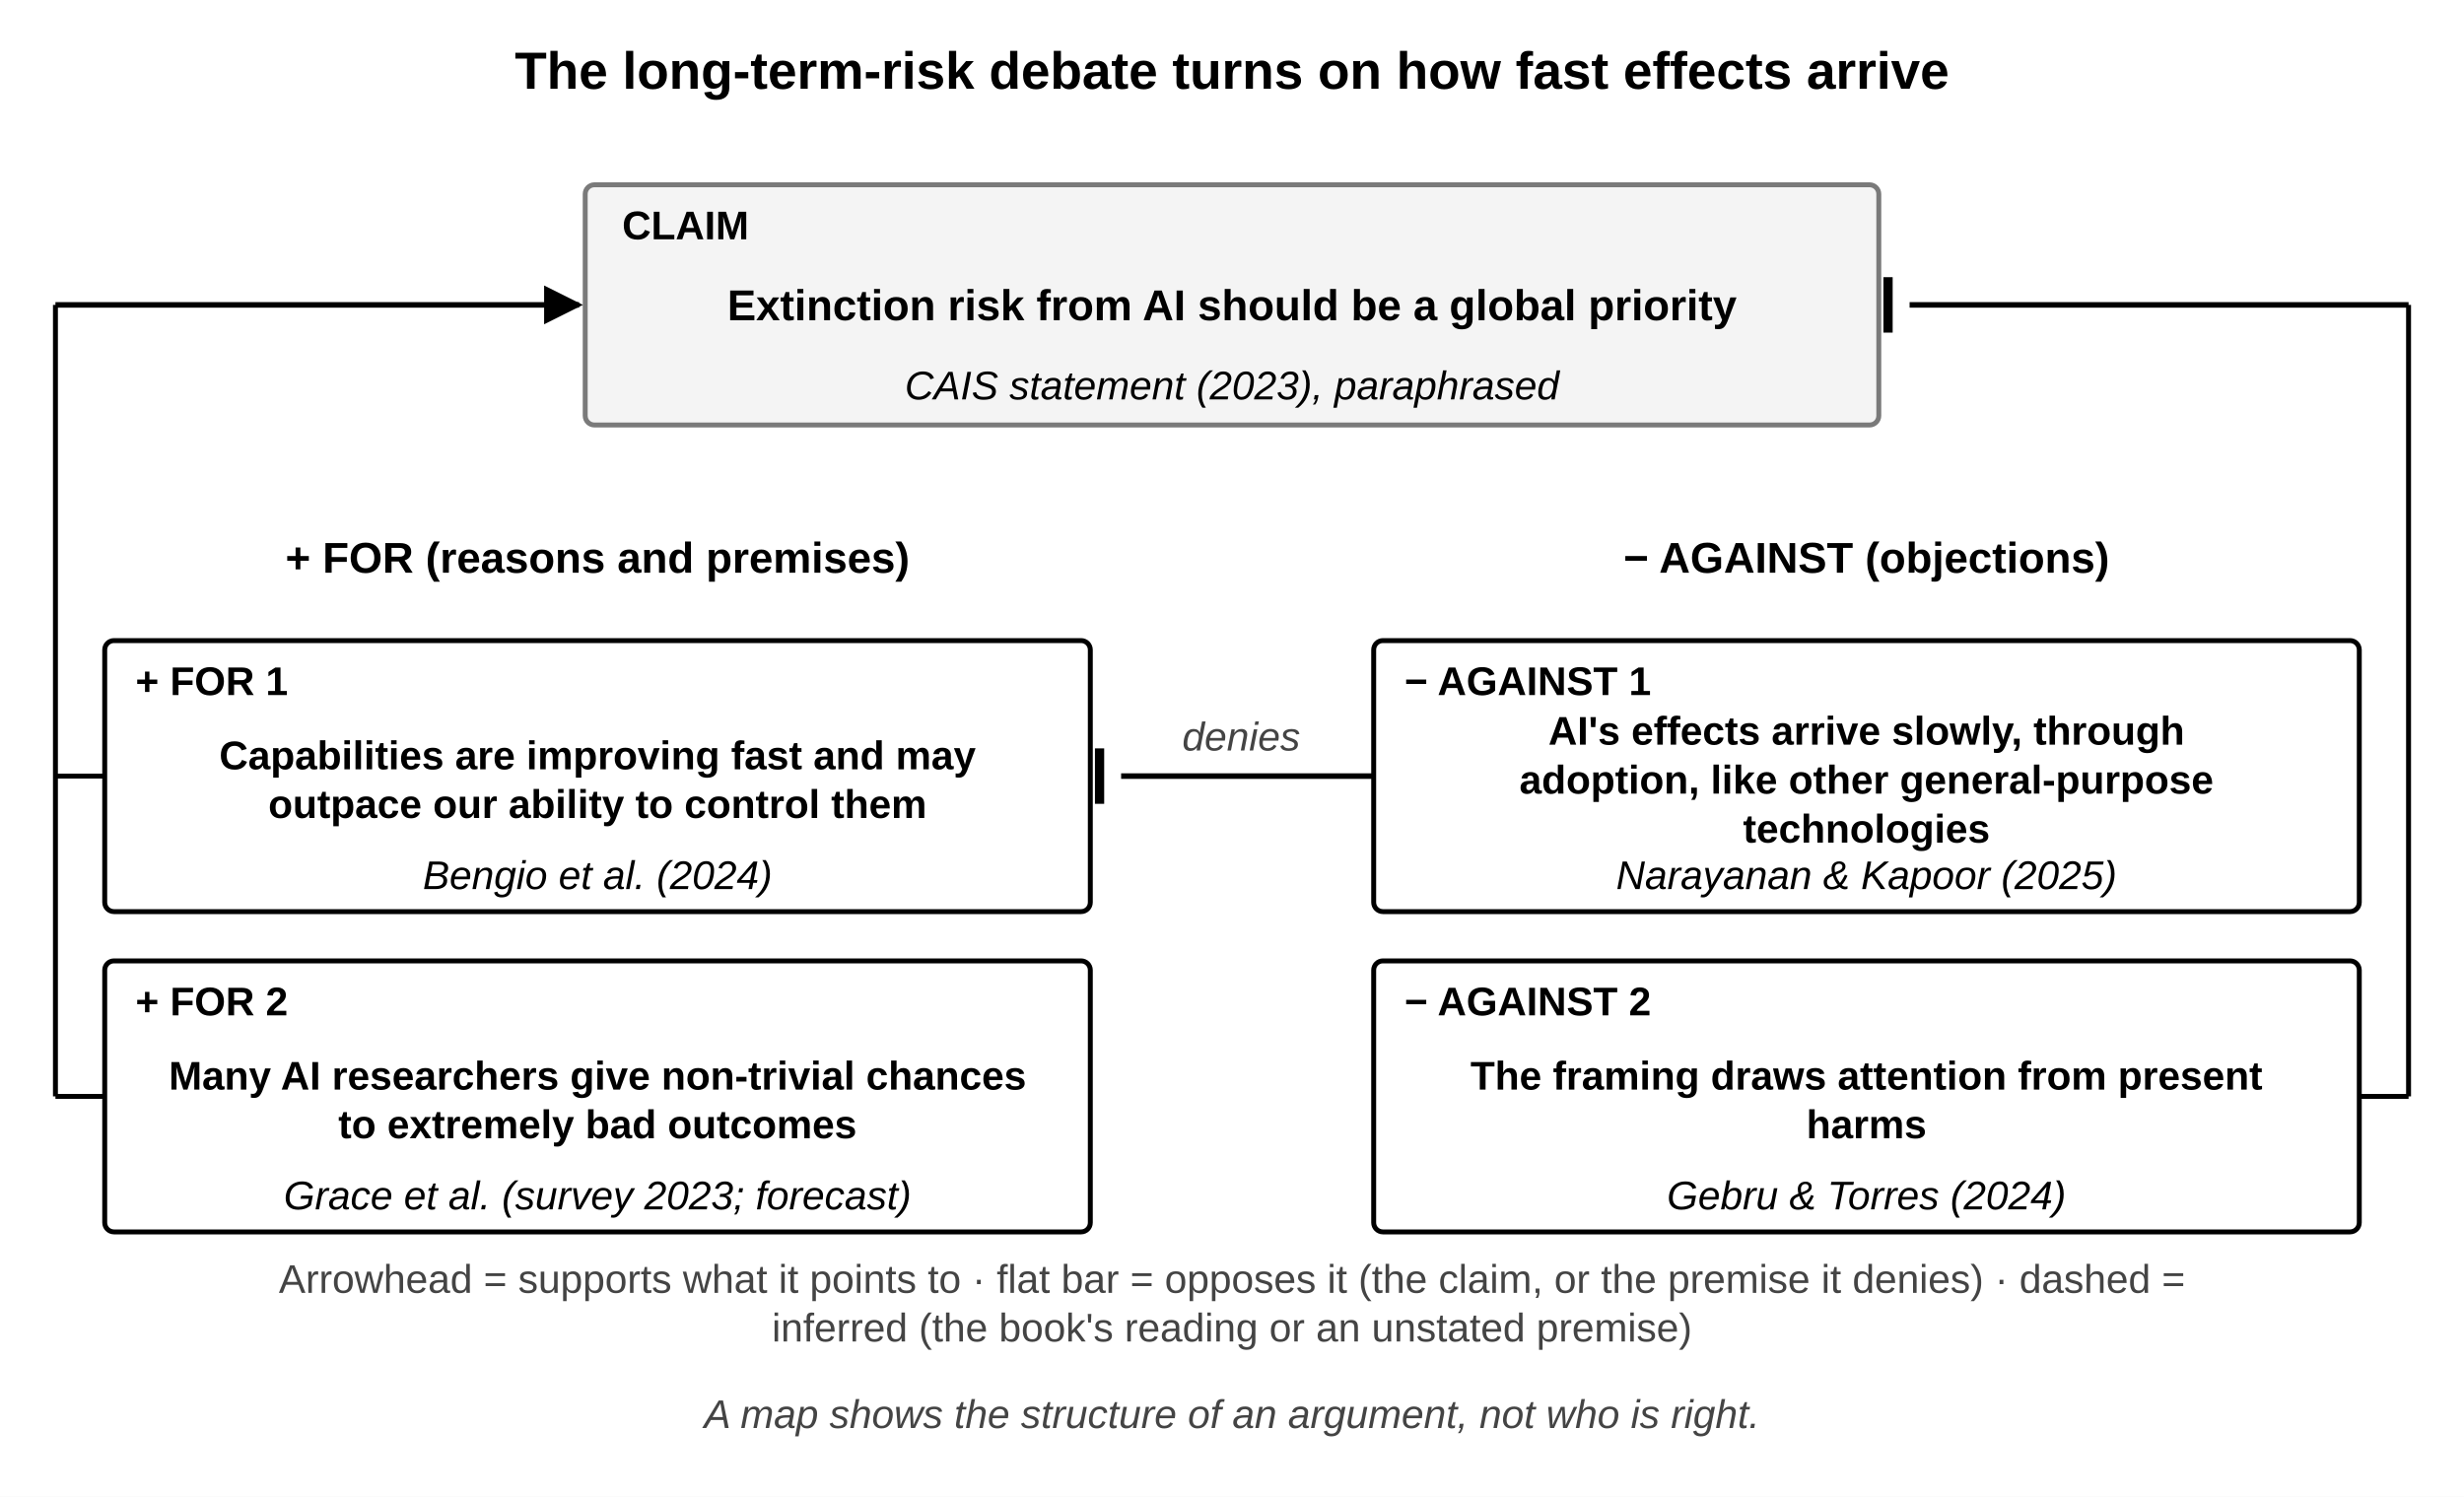
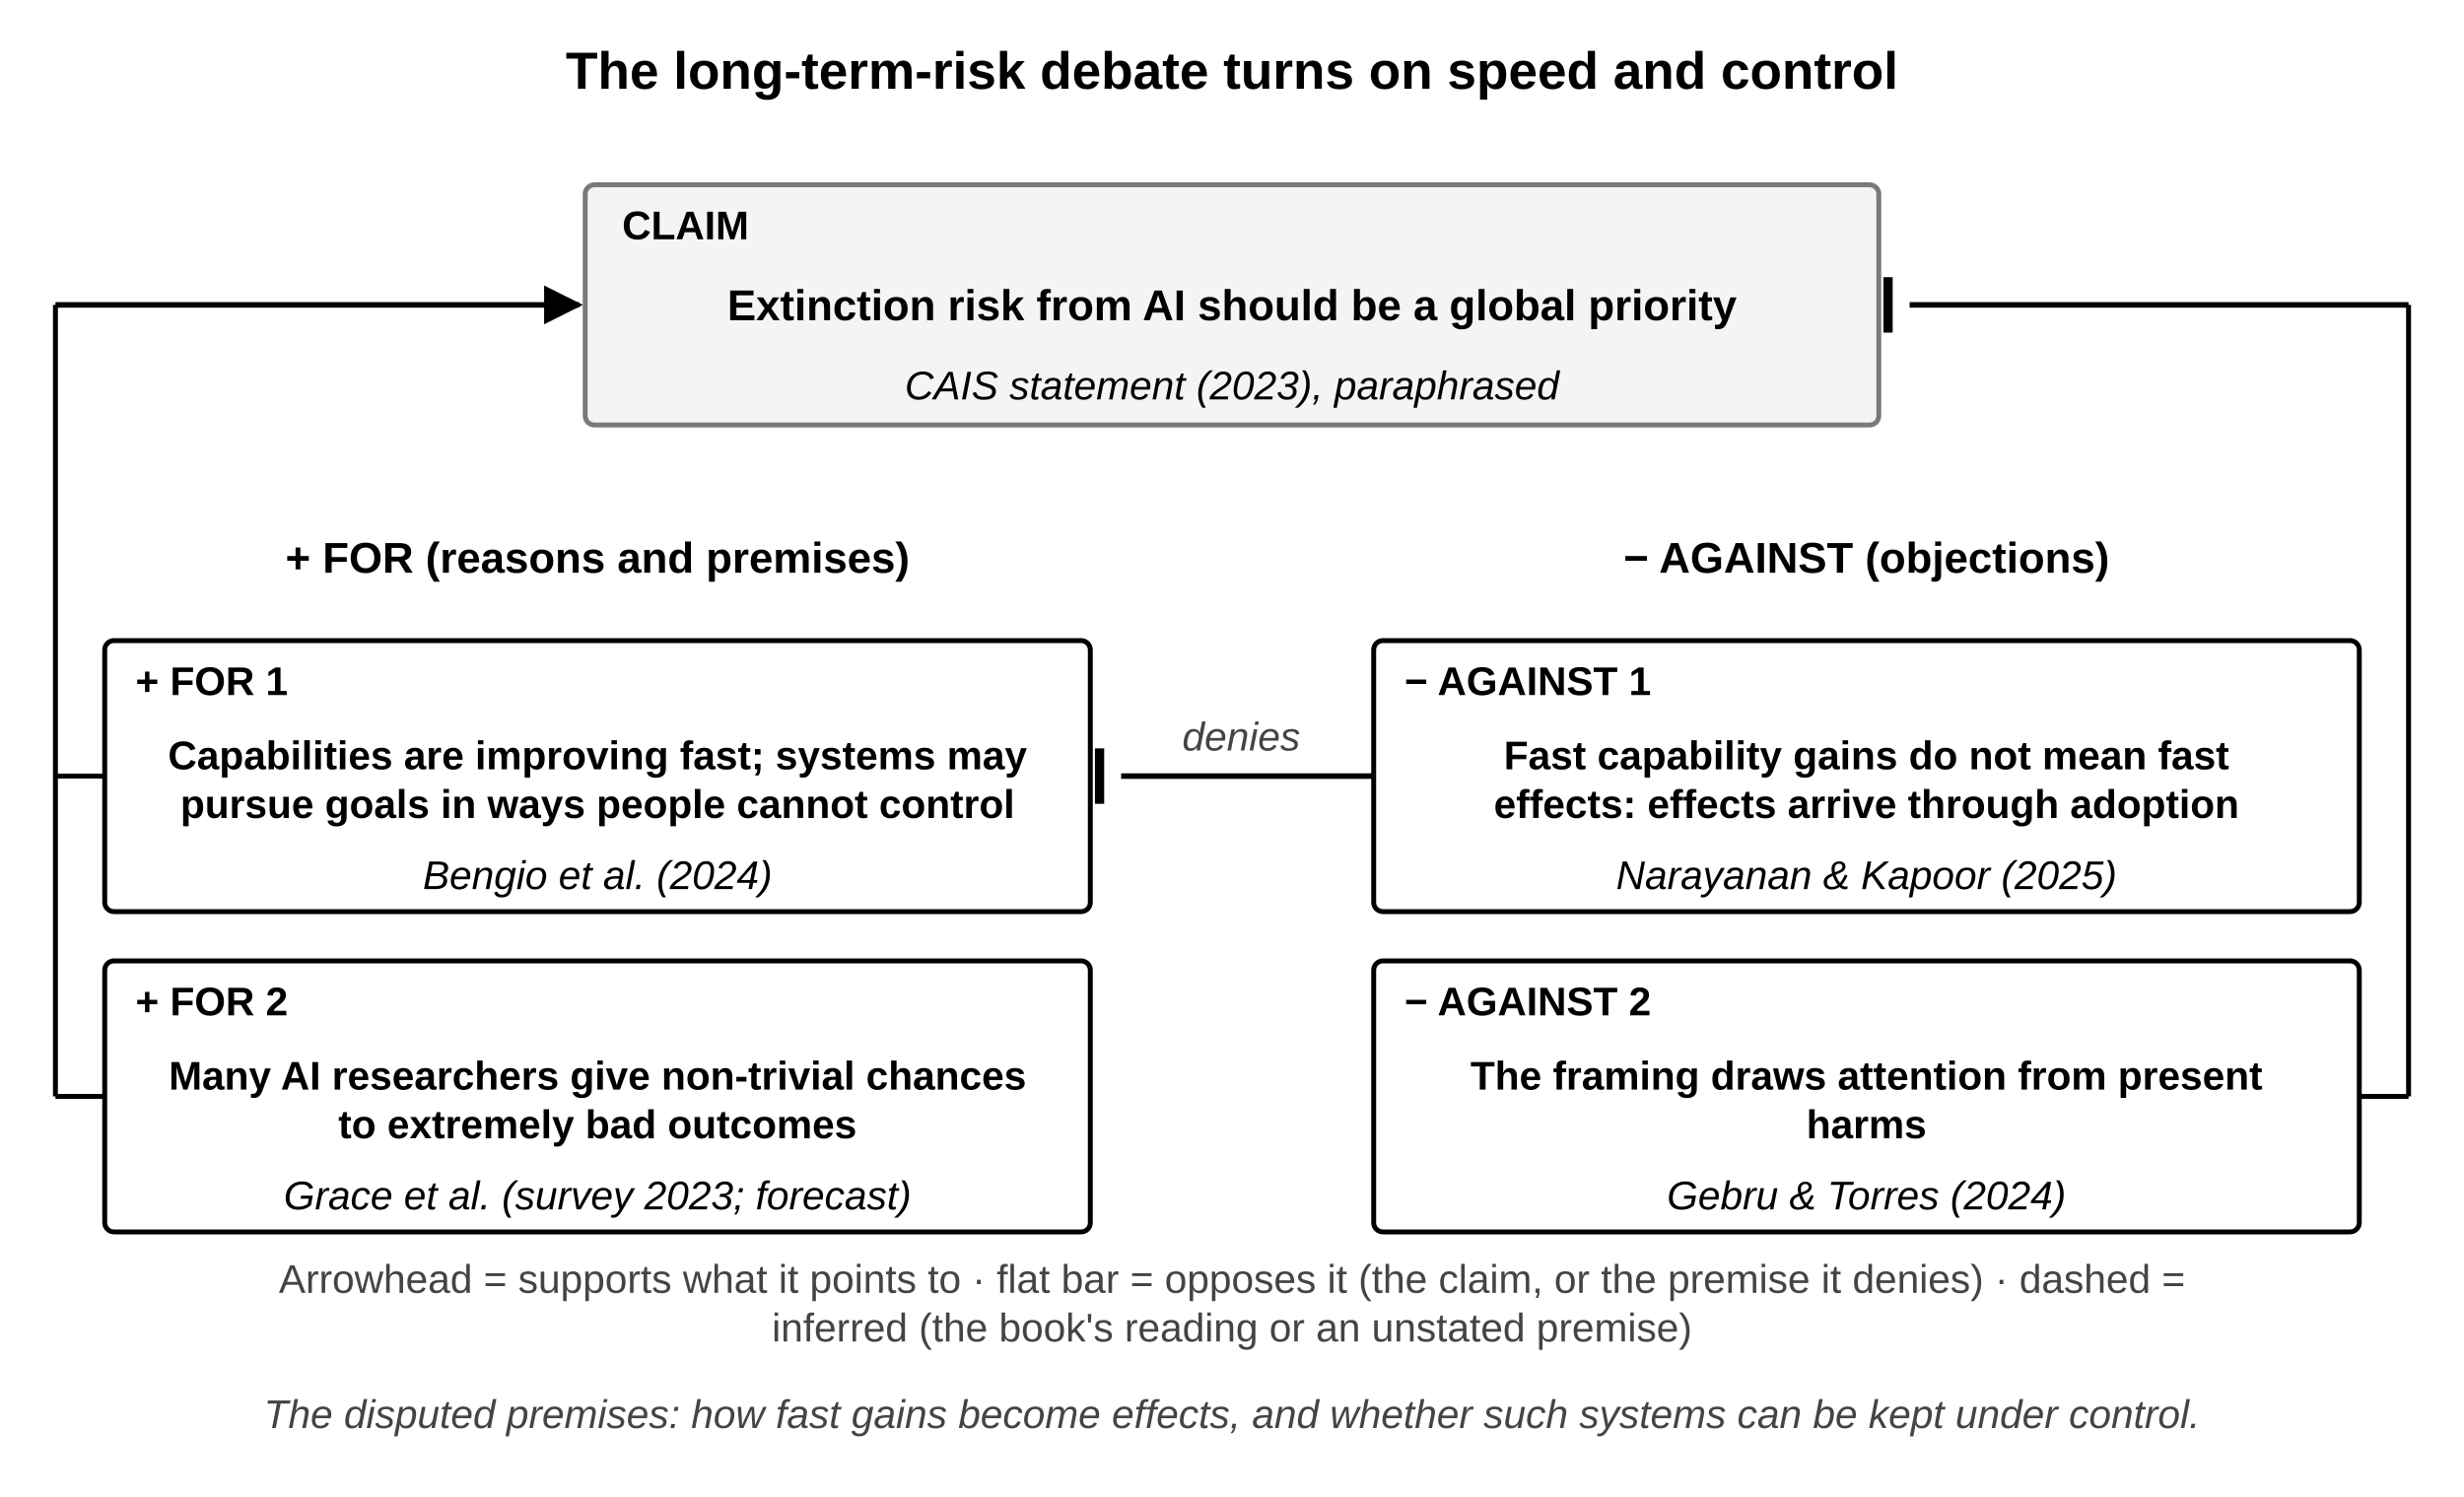
<svg xmlns="http://www.w3.org/2000/svg" viewBox="0 0 800 486" width="800" height="486" role="img" font-family="'Source Sans 3', 'Source Sans Pro', 'Helvetica Neue', Arial, sans-serif">
  <defs>
    <marker id="arrow-gray" viewBox="0 0 10 10" refX="9" refY="5" markerWidth="7" markerHeight="7" orient="auto-start-reverse">
      <path d="M0,0 L10,5 L0,10 z" fill="#000000" />
    </marker>
    <pattern id="hatch" patternUnits="userSpaceOnUse" width="8" height="8" patternTransform="rotate(45)">
      <rect width="8" height="8" fill="#FFFFFF" />
      <line x1="0" y1="0" x2="0" y2="8" stroke="#9A9A9A" stroke-width="1.3" />
    </pattern>
    <pattern id="dots" patternUnits="userSpaceOnUse" width="7" height="7">
      <rect width="7" height="7" fill="#FFFFFF" />
      <circle cx="3.5" cy="3.5" r="1.2" fill="#000" />
    </pattern>
  </defs>
  <rect width="800" height="486" fill="#FFFFFF" />
-   <text x="400.0" y="24.0" font-size="17" font-weight="700" text-anchor="middle" dominant-baseline="middle" fill="#000000" style="">The long-term-risk debate turns on how fast effects arrive</text>
+   <text x="400.0" y="24.0" font-size="17" font-weight="700" text-anchor="middle" dominant-baseline="middle" fill="#000000" style="">The long-term-risk debate turns on speed and control</text>
  <rect x="190" y="60" width="420" height="78" rx="3" fill="#F4F4F4" stroke="#7A7A7A" stroke-width="1.6" />
  <text x="400.0" y="99.0" font-size="14" font-weight="600" text-anchor="middle" dominant-baseline="middle" fill="#000000" style="" />
  <text x="202.0" y="74.0" font-size="13" font-weight="700" text-anchor="start" dominant-baseline="middle" fill="#000000" style="">CLAIM</text>
  <text x="400.0" y="100.0" font-size="14" font-weight="600" text-anchor="middle" dominant-baseline="middle" fill="#000000" style="">Extinction risk from AI should be a global priority</text>
  <text x="400.0" y="126.0" font-size="13" font-weight="normal" text-anchor="middle" dominant-baseline="middle" fill="#000000" style="font-style:italic;">CAIS statement (2023), paraphrased</text>
  <text x="194.0" y="182.0" font-size="14" font-weight="700" text-anchor="middle" dominant-baseline="middle" fill="#000000" style="">+ FOR (reasons and premises)</text>
  <text x="606.0" y="182.0" font-size="14" font-weight="700" text-anchor="middle" dominant-baseline="middle" fill="#000000" style="">− AGAINST (objections)</text>
  <line x1="18" y1="99.0" x2="18" y2="356.0" stroke="#000000" stroke-width="1.6" />
  <path d="M18.0,99.0 L188.0,99.0" fill="none" stroke="#000000" stroke-width="1.8" marker-end="url(#arrow-gray)" />
  <rect x="34" y="208" width="320" height="88" rx="3" fill="#FFFFFF" stroke="#000000" stroke-width="1.6" />
  <text x="194.0" y="252.0" font-size="14" font-weight="600" text-anchor="middle" dominant-baseline="middle" fill="#000000" style="" />
  <text x="44.0" y="222.0" font-size="13" font-weight="700" text-anchor="start" dominant-baseline="middle" fill="#000000" style="">+ FOR 1</text>
-   <text x="194.0" y="246.1" font-size="13" font-weight="600" text-anchor="middle" dominant-baseline="middle" fill="#000000" style="">Capabilities are improving fast and may</text>
-   <text x="194.0" y="261.9" font-size="13" font-weight="600" text-anchor="middle" dominant-baseline="middle" fill="#000000" style="">outpace our ability to control them</text>
+   <text x="194.0" y="246.1" font-size="13" font-weight="600" text-anchor="middle" dominant-baseline="middle" fill="#000000" style="">Capabilities are improving fast; systems may</text>
+   <text x="194.0" y="261.9" font-size="13" font-weight="600" text-anchor="middle" dominant-baseline="middle" fill="#000000" style="">pursue goals in ways people cannot control</text>
  <text x="194.0" y="285.0" font-size="13" font-weight="normal" text-anchor="middle" dominant-baseline="middle" fill="#000000" style="font-style:italic;">Bengio et al. (2024)</text>
  <line x1="18" y1="252.0" x2="34" y2="252.0" stroke="#000000" stroke-width="1.6" />
  <rect x="34" y="312" width="320" height="88" rx="3" fill="#FFFFFF" stroke="#000000" stroke-width="1.6" />
  <text x="194.0" y="356.0" font-size="14" font-weight="600" text-anchor="middle" dominant-baseline="middle" fill="#000000" style="" />
  <text x="44.0" y="326.0" font-size="13" font-weight="700" text-anchor="start" dominant-baseline="middle" fill="#000000" style="">+ FOR 2</text>
  <text x="194.0" y="350.1" font-size="13" font-weight="600" text-anchor="middle" dominant-baseline="middle" fill="#000000" style="">Many AI researchers give non-trivial chances</text>
  <text x="194.0" y="365.9" font-size="13" font-weight="600" text-anchor="middle" dominant-baseline="middle" fill="#000000" style="">to extremely bad outcomes</text>
  <text x="194.0" y="389.0" font-size="13" font-weight="normal" text-anchor="middle" dominant-baseline="middle" fill="#000000" style="font-style:italic;">Grace et al. (survey 2023; forecast)</text>
  <line x1="18" y1="356.0" x2="34" y2="356.0" stroke="#000000" stroke-width="1.6" />
  <line x1="782" y1="99.0" x2="782" y2="356.0" stroke="#000000" stroke-width="1.6" />
  <line x1="782" y1="99.0" x2="620" y2="99.0" stroke="#000000" stroke-width="1.8" />
  <line x1="613" y1="90.0" x2="613" y2="108.0" stroke="#000000" stroke-width="3" />
  <rect x="446" y="208" width="320" height="88" rx="3" fill="#FFFFFF" stroke="#000000" stroke-width="1.6" />
  <text x="606.0" y="252.0" font-size="14" font-weight="600" text-anchor="middle" dominant-baseline="middle" fill="#000000" style="" />
  <text x="456.0" y="222.0" font-size="13" font-weight="700" text-anchor="start" dominant-baseline="middle" fill="#000000" style="">− AGAINST 1</text>
-   <text x="606.0" y="238.1" font-size="13" font-weight="600" text-anchor="middle" dominant-baseline="middle" fill="#000000" style="">AI's effects arrive slowly, through</text>
-   <text x="606.0" y="254.0" font-size="13" font-weight="600" text-anchor="middle" dominant-baseline="middle" fill="#000000" style="">adoption, like other general-purpose</text>
-   <text x="606.0" y="269.9" font-size="13" font-weight="600" text-anchor="middle" dominant-baseline="middle" fill="#000000" style="">technologies</text>
+   <text x="606.0" y="246.1" font-size="13" font-weight="600" text-anchor="middle" dominant-baseline="middle" fill="#000000" style="">Fast capability gains do not mean fast</text>
+   <text x="606.0" y="261.9" font-size="13" font-weight="600" text-anchor="middle" dominant-baseline="middle" fill="#000000" style="">effects: effects arrive through adoption</text>
  <text x="606.0" y="285.0" font-size="13" font-weight="normal" text-anchor="middle" dominant-baseline="middle" fill="#000000" style="font-style:italic;">Narayanan &amp; Kapoor (2025)</text>
  <line x1="446" y1="252.0" x2="364" y2="252.0" stroke="#000000" stroke-width="1.8" />
  <line x1="357" y1="243.0" x2="357" y2="261.0" stroke="#000000" stroke-width="3" />
  <text x="403.0" y="240.0" font-size="13" font-weight="normal" text-anchor="middle" dominant-baseline="middle" fill="#444444" style="font-style:italic;">denies</text>
  <rect x="446" y="312" width="320" height="88" rx="3" fill="#FFFFFF" stroke="#000000" stroke-width="1.6" />
  <text x="606.0" y="356.0" font-size="14" font-weight="600" text-anchor="middle" dominant-baseline="middle" fill="#000000" style="" />
  <text x="456.0" y="326.0" font-size="13" font-weight="700" text-anchor="start" dominant-baseline="middle" fill="#000000" style="">− AGAINST 2</text>
  <text x="606.0" y="350.1" font-size="13" font-weight="600" text-anchor="middle" dominant-baseline="middle" fill="#000000" style="">The framing draws attention from present</text>
  <text x="606.0" y="365.9" font-size="13" font-weight="600" text-anchor="middle" dominant-baseline="middle" fill="#000000" style="">harms</text>
  <text x="606.0" y="389.0" font-size="13" font-weight="normal" text-anchor="middle" dominant-baseline="middle" fill="#000000" style="font-style:italic;">Gebru &amp; Torres (2024)</text>
  <line x1="766" y1="356.0" x2="782" y2="356.0" stroke="#000000" stroke-width="1.6" />
  <text x="400.0" y="416.1" font-size="13" font-weight="normal" text-anchor="middle" dominant-baseline="middle" fill="#444444" style="">Arrowhead = supports what it points to · flat bar = opposes it (the claim, or the premise it denies) · dashed =</text>
  <text x="400.0" y="431.9" font-size="13" font-weight="normal" text-anchor="middle" dominant-baseline="middle" fill="#444444" style="">inferred (the book's reading or an unstated premise)</text>
-   <text x="400.0" y="460.0" font-size="13" font-weight="normal" text-anchor="middle" dominant-baseline="middle" fill="#444444" style="font-style:italic;">A map shows the structure of an argument, not who is right.</text>
+   <text x="400.0" y="460.0" font-size="13" font-weight="normal" text-anchor="middle" dominant-baseline="middle" fill="#444444" style="font-style:italic;">The disputed premises: how fast gains become effects, and whether such systems can be kept under control.</text>
</svg>
